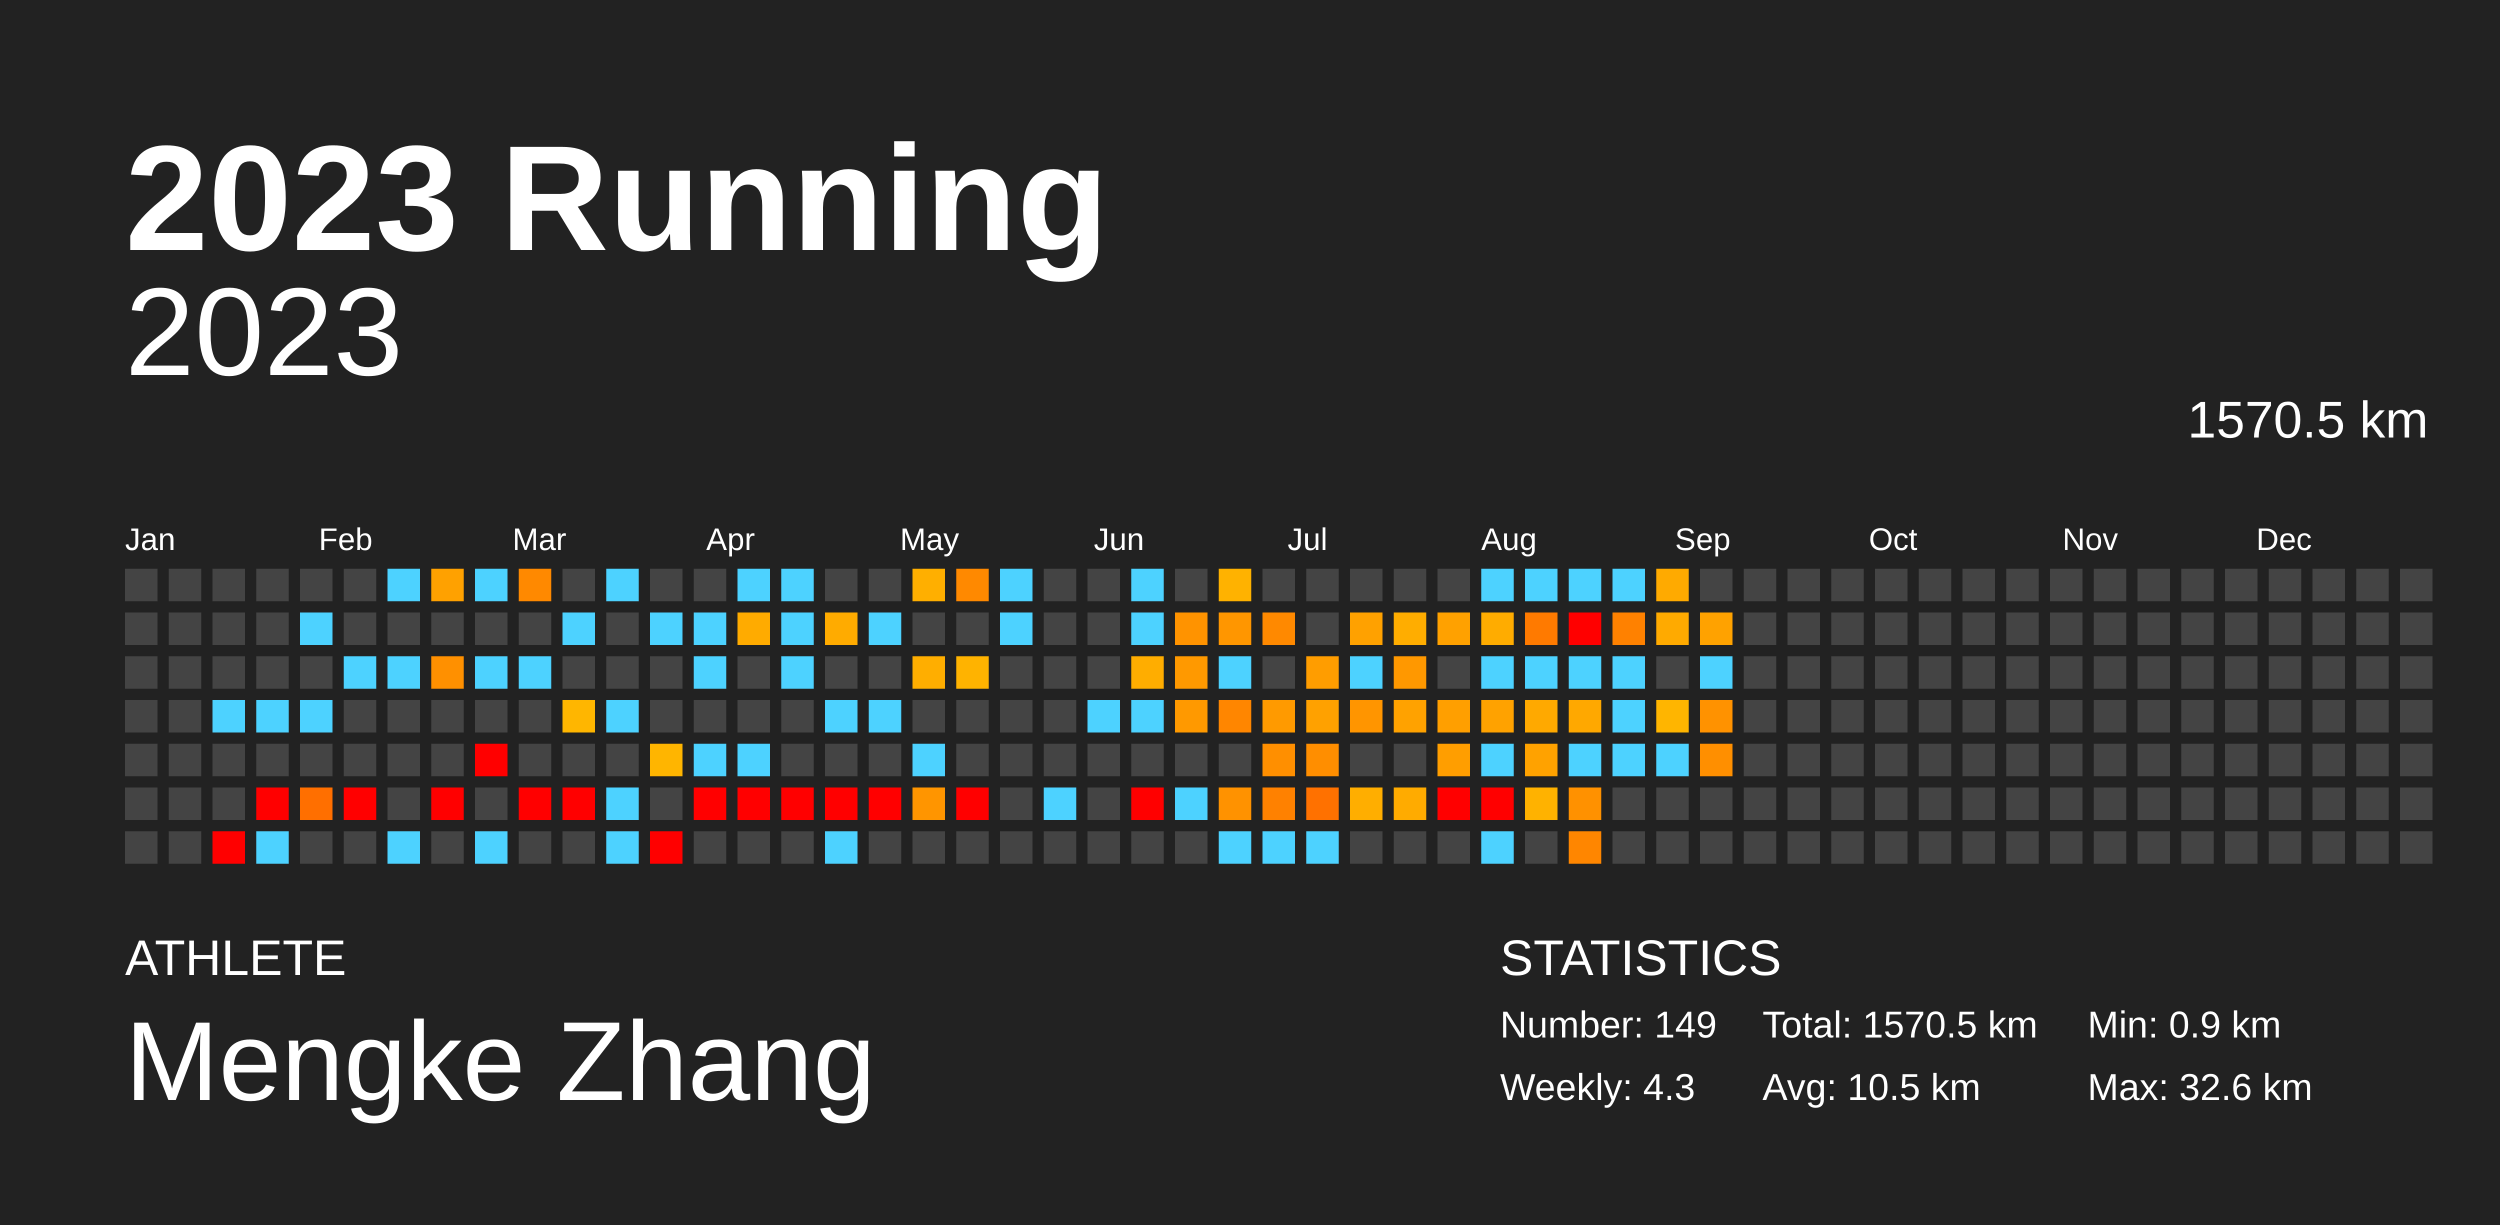
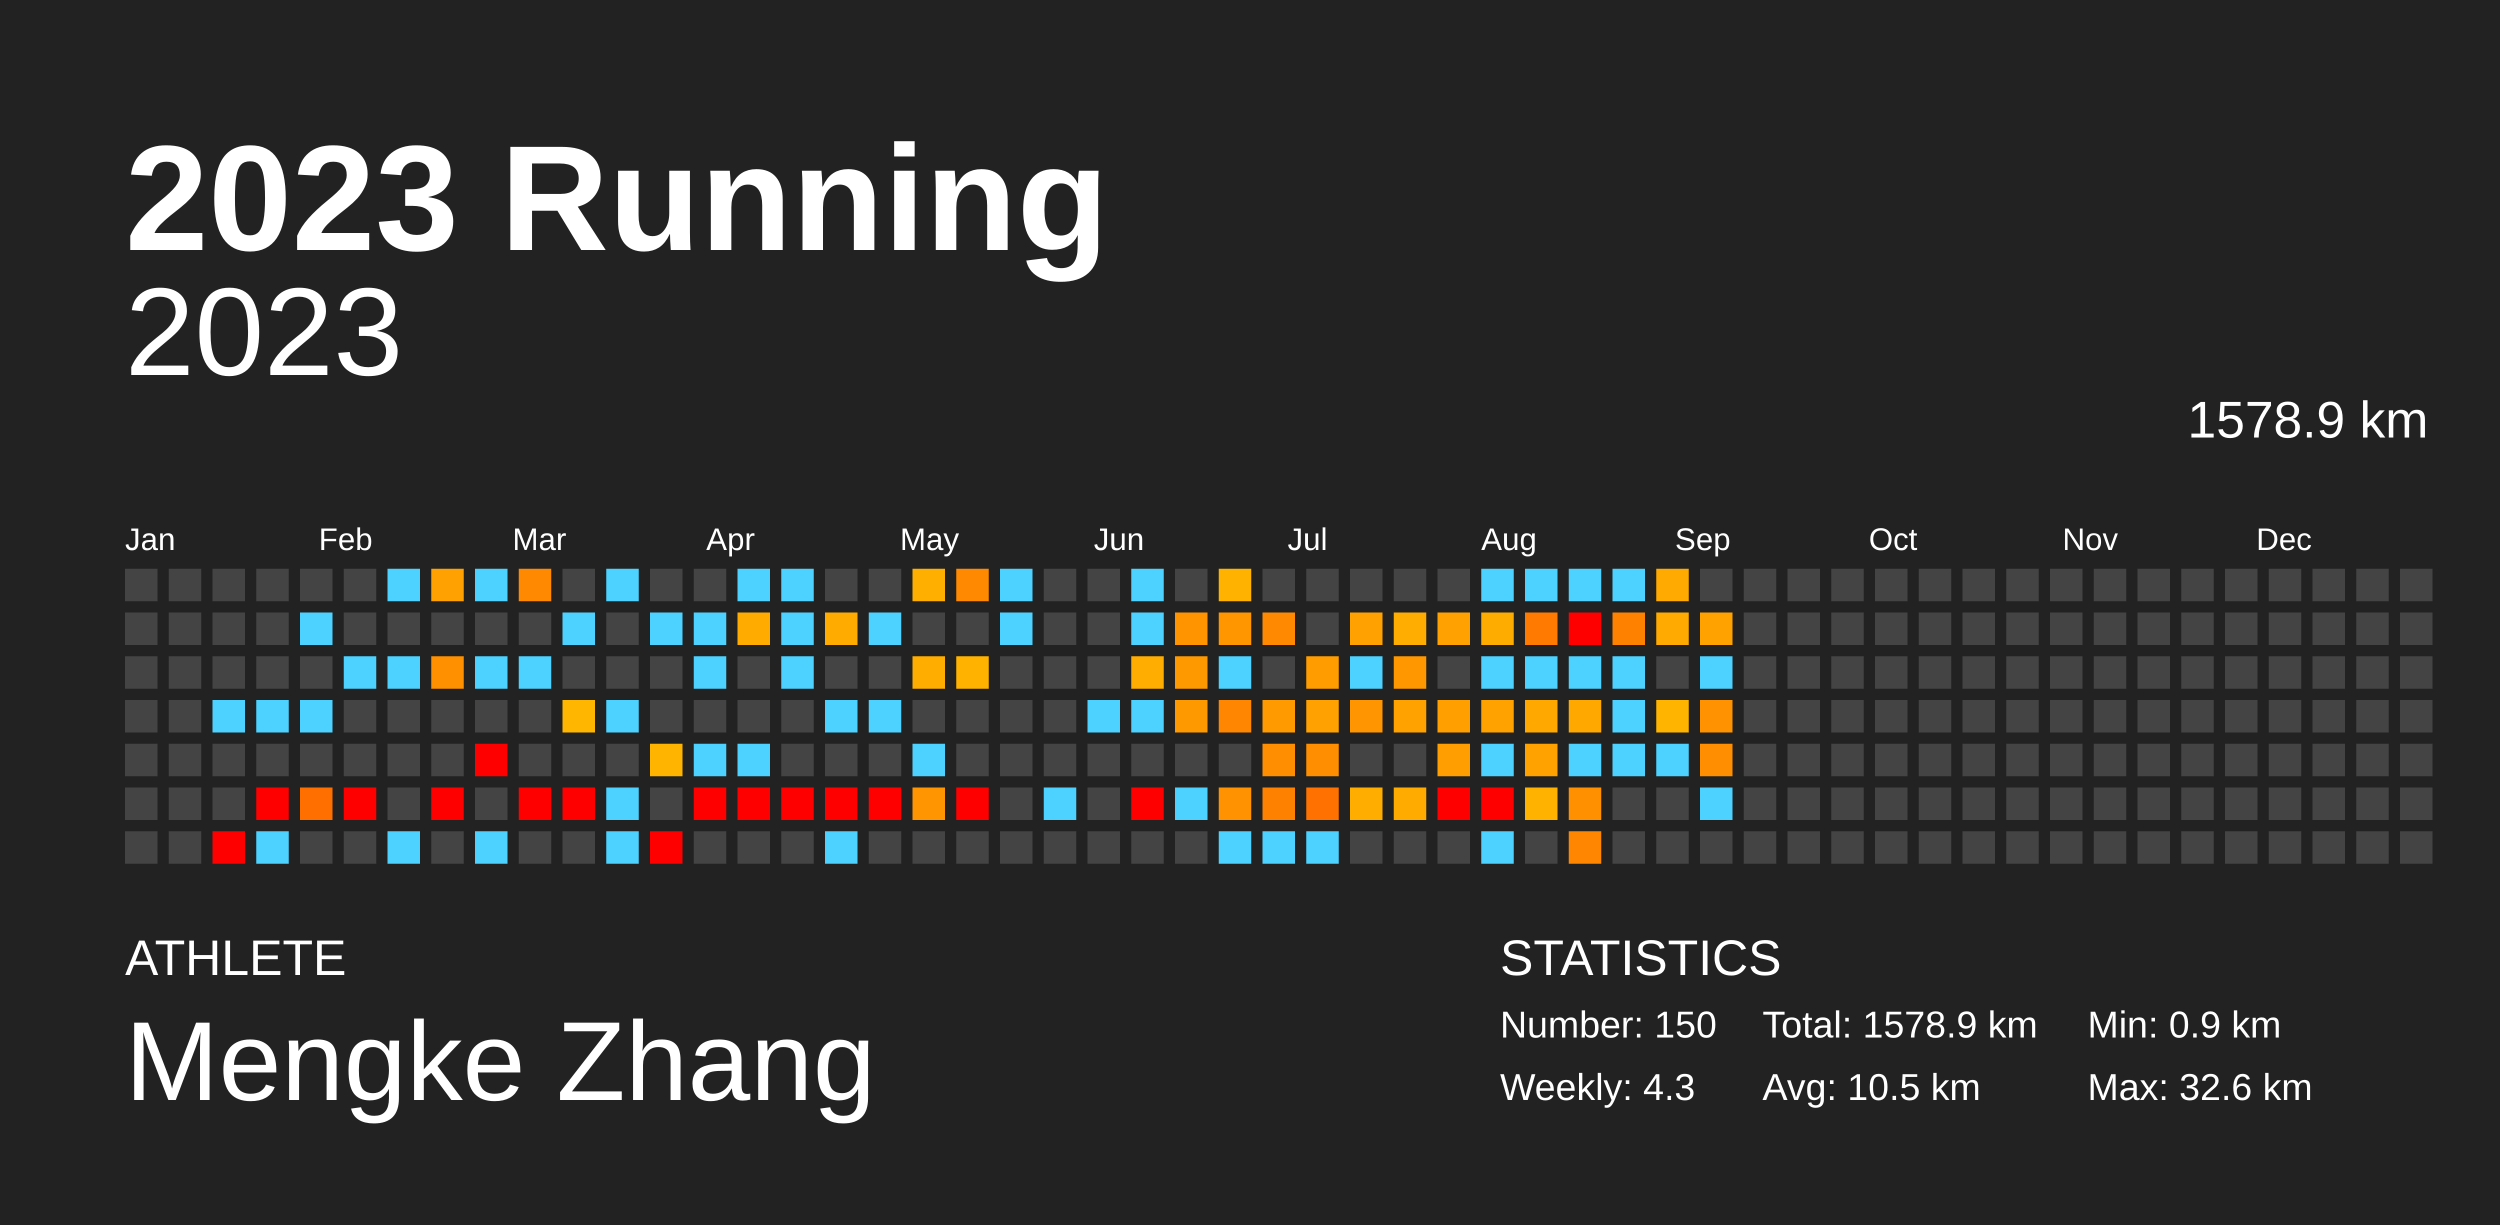
<svg xmlns="http://www.w3.org/2000/svg" baseProfile="full" height="98mm" version="1.1" viewBox="0,0,200,98" width="200mm">
  <defs />
  <rect fill="#222222" height="98" width="200" x="0" y="0" />
  <text fill="#FFFFFF" style="font-size:12px; font-family:Arial; font-weight:bold;" x="10" y="20">2023 Running</text>
  <text fill="#FFFFFF" style="font-size:4px; font-family:Arial" x="10" y="78">ATHLETE</text>
  <text fill="#FFFFFF" style="font-size:9px; font-family:Arial" x="10" y="88">Mengke Zhang</text>
  <text fill="#FFFFFF" style="font-size:4px; font-family:Arial" x="120" y="78">STATISTICS</text>
-   <text fill="#FFFFFF" style="font-size:3px; font-family:Arial" x="120" y="83">Number: 149</text>
+   <text fill="#FFFFFF" style="font-size:3px; font-family:Arial" x="120" y="83">Number: 150</text>
  <text fill="#FFFFFF" style="font-size:3px; font-family:Arial" x="120" y="88">Weekly: 4.3</text>
-   <text fill="#FFFFFF" style="font-size:3px; font-family:Arial" x="141" y="83">Total: 1570.5 km</text>
+   <text fill="#FFFFFF" style="font-size:3px; font-family:Arial" x="141" y="83">Total: 1578.9 km</text>
  <text fill="#FFFFFF" style="font-size:3px; font-family:Arial" x="141" y="88">Avg: 10.5 km</text>
  <text fill="#FFFFFF" style="font-size:3px; font-family:Arial" x="167" y="83">Min: 0.9 km</text>
  <text fill="#FFFFFF" style="font-size:3px; font-family:Arial" x="167" y="88">Max: 32.6 km</text>
  <text alignment-baseline="hanging" fill="#FFFFFF" style="font-size:10.0px; font-family:Arial;" x="10" y="30">2023</text>
-   <text alignment-baseline="hanging" fill="#FFFFFF" style="font-size:4.125px; font-family:Arial;" x="175" y="35">1570.5 km</text>
+   <text alignment-baseline="hanging" fill="#FFFFFF" style="font-size:4.125px; font-family:Arial;" x="175" y="35">1578.9 km</text>
  <text fill="#FFFFFF" style="font-size:2.5px; font-family:Arial" x="10.0" y="44">Jan</text>
  <text fill="#FFFFFF" style="font-size:2.5px; font-family:Arial" x="25.5" y="44">Feb</text>
  <text fill="#FFFFFF" style="font-size:2.5px; font-family:Arial" x="41.0" y="44">Mar</text>
  <text fill="#FFFFFF" style="font-size:2.5px; font-family:Arial" x="56.5" y="44">Apr</text>
  <text fill="#FFFFFF" style="font-size:2.5px; font-family:Arial" x="72.0" y="44">May</text>
  <text fill="#FFFFFF" style="font-size:2.5px; font-family:Arial" x="87.5" y="44">Jun</text>
  <text fill="#FFFFFF" style="font-size:2.5px; font-family:Arial" x="103.0" y="44">Jul</text>
  <text fill="#FFFFFF" style="font-size:2.5px; font-family:Arial" x="118.5" y="44">Aug</text>
  <text fill="#FFFFFF" style="font-size:2.5px; font-family:Arial" x="134.0" y="44">Sep</text>
  <text fill="#FFFFFF" style="font-size:2.5px; font-family:Arial" x="149.5" y="44">Oct</text>
  <text fill="#FFFFFF" style="font-size:2.5px; font-family:Arial" x="165.0" y="44">Nov</text>
  <text fill="#FFFFFF" style="font-size:2.5px; font-family:Arial" x="180.5" y="44">Dec</text>
  <rect fill="#444444" height="2.6" width="2.6" x="10.0" y="45.5" />
  <rect fill="#444444" height="2.6" width="2.6" x="10.0" y="49.0" />
  <rect fill="#444444" height="2.6" width="2.6" x="10.0" y="52.5" />
  <rect fill="#444444" height="2.6" width="2.6" x="10.0" y="56.0" />
  <rect fill="#444444" height="2.6" width="2.6" x="10.0" y="59.5" />
  <rect fill="#444444" height="2.6" width="2.6" x="10.0" y="63.0" />
  <rect fill="#444444" height="2.6" width="2.6" x="10.0" y="66.5" />
  <rect fill="#444444" height="2.6" width="2.6" x="13.5" y="45.5" />
  <rect fill="#444444" height="2.6" width="2.6" x="13.5" y="49.0" />
  <rect fill="#444444" height="2.6" width="2.6" x="13.5" y="52.5" />
  <rect fill="#444444" height="2.6" width="2.6" x="13.5" y="56.0" />
  <rect fill="#444444" height="2.6" width="2.6" x="13.5" y="59.5" />
  <rect fill="#444444" height="2.6" width="2.6" x="13.5" y="63.0" />
  <rect fill="#444444" height="2.6" width="2.6" x="13.5" y="66.5" />
  <rect fill="#444444" height="2.6" width="2.6" x="17.0" y="45.5" />
  <rect fill="#444444" height="2.6" width="2.6" x="17.0" y="49.0" />
  <rect fill="#444444" height="2.6" width="2.6" x="17.0" y="52.5" />
  <rect fill="#4dd2ff" height="2.6" width="2.6" x="17.0" y="56.0" />
  <rect fill="#444444" height="2.6" width="2.6" x="17.0" y="59.5" />
  <rect fill="#444444" height="2.6" width="2.6" x="17.0" y="63.0" />
  <rect fill="red" height="2.6" width="2.6" x="17.0" y="66.5" />
  <rect fill="#444444" height="2.6" width="2.6" x="20.5" y="45.5" />
  <rect fill="#444444" height="2.6" width="2.6" x="20.5" y="49.0" />
  <rect fill="#444444" height="2.6" width="2.6" x="20.5" y="52.5" />
  <rect fill="#4dd2ff" height="2.6" width="2.6" x="20.5" y="56.0" />
  <rect fill="#444444" height="2.6" width="2.6" x="20.5" y="59.5" />
  <rect fill="red" height="2.6" width="2.6" x="20.5" y="63.0" />
  <rect fill="#4dd2ff" height="2.6" width="2.6" x="20.5" y="66.5" />
  <rect fill="#444444" height="2.6" width="2.6" x="24.0" y="45.5" />
  <rect fill="#4dd2ff" height="2.6" width="2.6" x="24.0" y="49.0" />
  <rect fill="#444444" height="2.6" width="2.6" x="24.0" y="52.5" />
  <rect fill="#4dd2ff" height="2.6" width="2.6" x="24.0" y="56.0" />
  <rect fill="#444444" height="2.6" width="2.6" x="24.0" y="59.5" />
  <rect fill="#ff6f00" height="2.6" width="2.6" x="24.0" y="63.0" />
  <rect fill="#444444" height="2.6" width="2.6" x="24.0" y="66.5" />
  <rect fill="#444444" height="2.6" width="2.6" x="27.5" y="45.5" />
  <rect fill="#444444" height="2.6" width="2.6" x="27.5" y="49.0" />
  <rect fill="#4dd2ff" height="2.6" width="2.6" x="27.5" y="52.5" />
  <rect fill="#444444" height="2.6" width="2.6" x="27.5" y="56.0" />
  <rect fill="#444444" height="2.6" width="2.6" x="27.5" y="59.5" />
  <rect fill="red" height="2.6" width="2.6" x="27.5" y="63.0" />
  <rect fill="#444444" height="2.6" width="2.6" x="27.5" y="66.5" />
  <rect fill="#4dd2ff" height="2.6" width="2.6" x="31.0" y="45.5" />
  <rect fill="#444444" height="2.6" width="2.6" x="31.0" y="49.0" />
  <rect fill="#4dd2ff" height="2.6" width="2.6" x="31.0" y="52.5" />
  <rect fill="#444444" height="2.6" width="2.6" x="31.0" y="56.0" />
  <rect fill="#444444" height="2.6" width="2.6" x="31.0" y="59.5" />
  <rect fill="#444444" height="2.6" width="2.6" x="31.0" y="63.0" />
  <rect fill="#4dd2ff" height="2.6" width="2.6" x="31.0" y="66.5" />
  <rect fill="#ffa100" height="2.6" width="2.6" x="34.5" y="45.5" />
  <rect fill="#444444" height="2.6" width="2.6" x="34.5" y="49.0" />
  <rect fill="#ff9000" height="2.6" width="2.6" x="34.5" y="52.5" />
  <rect fill="#444444" height="2.6" width="2.6" x="34.5" y="56.0" />
  <rect fill="#444444" height="2.6" width="2.6" x="34.5" y="59.5" />
  <rect fill="red" height="2.6" width="2.6" x="34.5" y="63.0" />
  <rect fill="#444444" height="2.6" width="2.6" x="34.5" y="66.5" />
  <rect fill="#4dd2ff" height="2.6" width="2.6" x="38.0" y="45.5" />
  <rect fill="#444444" height="2.6" width="2.6" x="38.0" y="49.0" />
  <rect fill="#4dd2ff" height="2.6" width="2.6" x="38.0" y="52.5" />
  <rect fill="#444444" height="2.6" width="2.6" x="38.0" y="56.0" />
  <rect fill="red" height="2.6" width="2.6" x="38.0" y="59.5" />
  <rect fill="#444444" height="2.6" width="2.6" x="38.0" y="63.0" />
  <rect fill="#4dd2ff" height="2.6" width="2.6" x="38.0" y="66.5" />
  <rect fill="#ff8900" height="2.6" width="2.6" x="41.5" y="45.5" />
  <rect fill="#444444" height="2.6" width="2.6" x="41.5" y="49.0" />
  <rect fill="#4dd2ff" height="2.6" width="2.6" x="41.5" y="52.5" />
  <rect fill="#444444" height="2.6" width="2.6" x="41.5" y="56.0" />
  <rect fill="#444444" height="2.6" width="2.6" x="41.5" y="59.5" />
  <rect fill="red" height="2.6" width="2.6" x="41.5" y="63.0" />
  <rect fill="#444444" height="2.6" width="2.6" x="41.5" y="66.5" />
  <rect fill="#444444" height="2.6" width="2.6" x="45.0" y="45.5" />
  <rect fill="#4dd2ff" height="2.6" width="2.6" x="45.0" y="49.0" />
  <rect fill="#444444" height="2.6" width="2.6" x="45.0" y="52.5" />
  <rect fill="#ffb600" height="2.6" width="2.6" x="45.0" y="56.0" />
  <rect fill="#444444" height="2.6" width="2.6" x="45.0" y="59.5" />
  <rect fill="red" height="2.6" width="2.6" x="45.0" y="63.0" />
  <rect fill="#444444" height="2.6" width="2.6" x="45.0" y="66.5" />
  <rect fill="#4dd2ff" height="2.6" width="2.6" x="48.5" y="45.5" />
  <rect fill="#444444" height="2.6" width="2.6" x="48.5" y="49.0" />
  <rect fill="#444444" height="2.6" width="2.6" x="48.5" y="52.5" />
  <rect fill="#4dd2ff" height="2.6" width="2.6" x="48.5" y="56.0" />
  <rect fill="#444444" height="2.6" width="2.6" x="48.5" y="59.5" />
  <rect fill="#4dd2ff" height="2.6" width="2.6" x="48.5" y="63.0" />
  <rect fill="#4dd2ff" height="2.6" width="2.6" x="48.5" y="66.5" />
  <rect fill="#444444" height="2.6" width="2.6" x="52.0" y="45.5" />
  <rect fill="#4dd2ff" height="2.6" width="2.6" x="52.0" y="49.0" />
  <rect fill="#444444" height="2.6" width="2.6" x="52.0" y="52.5" />
  <rect fill="#444444" height="2.6" width="2.6" x="52.0" y="56.0" />
  <rect fill="#ffb500" height="2.6" width="2.6" x="52.0" y="59.5" />
  <rect fill="#444444" height="2.6" width="2.6" x="52.0" y="63.0" />
  <rect fill="red" height="2.6" width="2.6" x="52.0" y="66.5" />
  <rect fill="#444444" height="2.6" width="2.6" x="55.5" y="45.5" />
  <rect fill="#4dd2ff" height="2.6" width="2.6" x="55.5" y="49.0" />
  <rect fill="#4dd2ff" height="2.6" width="2.6" x="55.5" y="52.5" />
  <rect fill="#444444" height="2.6" width="2.6" x="55.5" y="56.0" />
  <rect fill="#4dd2ff" height="2.6" width="2.6" x="55.5" y="59.5" />
  <rect fill="red" height="2.6" width="2.6" x="55.5" y="63.0" />
  <rect fill="#444444" height="2.6" width="2.6" x="55.5" y="66.5" />
  <rect fill="#4dd2ff" height="2.6" width="2.6" x="59.0" y="45.5" />
  <rect fill="#ffab00" height="2.6" width="2.6" x="59.0" y="49.0" />
  <rect fill="#444444" height="2.6" width="2.6" x="59.0" y="52.5" />
  <rect fill="#444444" height="2.6" width="2.6" x="59.0" y="56.0" />
  <rect fill="#4dd2ff" height="2.6" width="2.6" x="59.0" y="59.5" />
  <rect fill="red" height="2.6" width="2.6" x="59.0" y="63.0" />
  <rect fill="#444444" height="2.6" width="2.6" x="59.0" y="66.5" />
  <rect fill="#4dd2ff" height="2.6" width="2.6" x="62.5" y="45.5" />
  <rect fill="#4dd2ff" height="2.6" width="2.6" x="62.5" y="49.0" />
  <rect fill="#4dd2ff" height="2.6" width="2.6" x="62.5" y="52.5" />
  <rect fill="#444444" height="2.6" width="2.6" x="62.5" y="56.0" />
  <rect fill="#444444" height="2.6" width="2.6" x="62.5" y="59.5" />
  <rect fill="red" height="2.6" width="2.6" x="62.5" y="63.0" />
  <rect fill="#444444" height="2.6" width="2.6" x="62.5" y="66.5" />
  <rect fill="#444444" height="2.6" width="2.6" x="66.0" y="45.5" />
  <rect fill="#ffab00" height="2.6" width="2.6" x="66.0" y="49.0" />
  <rect fill="#444444" height="2.6" width="2.6" x="66.0" y="52.5" />
  <rect fill="#4dd2ff" height="2.6" width="2.6" x="66.0" y="56.0" />
  <rect fill="#444444" height="2.6" width="2.6" x="66.0" y="59.5" />
  <rect fill="red" height="2.6" width="2.6" x="66.0" y="63.0" />
  <rect fill="#4dd2ff" height="2.6" width="2.6" x="66.0" y="66.5" />
  <rect fill="#444444" height="2.6" width="2.6" x="69.5" y="45.5" />
  <rect fill="#4dd2ff" height="2.6" width="2.6" x="69.5" y="49.0" />
  <rect fill="#444444" height="2.6" width="2.6" x="69.5" y="52.5" />
  <rect fill="#4dd2ff" height="2.6" width="2.6" x="69.5" y="56.0" />
  <rect fill="#444444" height="2.6" width="2.6" x="69.5" y="59.5" />
  <rect fill="red" height="2.6" width="2.6" x="69.5" y="63.0" />
  <rect fill="#444444" height="2.6" width="2.6" x="69.5" y="66.5" />
  <rect fill="#ffaf00" height="2.6" width="2.6" x="73.0" y="45.5" />
  <rect fill="#444444" height="2.6" width="2.6" x="73.0" y="49.0" />
  <rect fill="#ffae00" height="2.6" width="2.6" x="73.0" y="52.5" />
  <rect fill="#444444" height="2.6" width="2.6" x="73.0" y="56.0" />
  <rect fill="#4dd2ff" height="2.6" width="2.6" x="73.0" y="59.5" />
  <rect fill="#ff9500" height="2.6" width="2.6" x="73.0" y="63.0" />
  <rect fill="#444444" height="2.6" width="2.6" x="73.0" y="66.5" />
  <rect fill="#ff8900" height="2.6" width="2.6" x="76.5" y="45.5" />
  <rect fill="#444444" height="2.6" width="2.6" x="76.5" y="49.0" />
  <rect fill="#ffb300" height="2.6" width="2.6" x="76.5" y="52.5" />
  <rect fill="#444444" height="2.6" width="2.6" x="76.5" y="56.0" />
  <rect fill="#444444" height="2.6" width="2.6" x="76.5" y="59.5" />
  <rect fill="red" height="2.6" width="2.6" x="76.5" y="63.0" />
  <rect fill="#444444" height="2.6" width="2.6" x="76.5" y="66.5" />
  <rect fill="#4dd2ff" height="2.6" width="2.6" x="80.0" y="45.5" />
  <rect fill="#4dd2ff" height="2.6" width="2.6" x="80.0" y="49.0" />
  <rect fill="#444444" height="2.6" width="2.6" x="80.0" y="52.5" />
  <rect fill="#444444" height="2.6" width="2.6" x="80.0" y="56.0" />
  <rect fill="#444444" height="2.6" width="2.6" x="80.0" y="59.5" />
  <rect fill="#444444" height="2.6" width="2.6" x="80.0" y="63.0" />
  <rect fill="#444444" height="2.6" width="2.6" x="80.0" y="66.5" />
  <rect fill="#444444" height="2.6" width="2.6" x="83.5" y="45.5" />
  <rect fill="#444444" height="2.6" width="2.6" x="83.5" y="49.0" />
  <rect fill="#444444" height="2.6" width="2.6" x="83.5" y="52.5" />
  <rect fill="#444444" height="2.6" width="2.6" x="83.5" y="56.0" />
  <rect fill="#444444" height="2.6" width="2.6" x="83.5" y="59.5" />
  <rect fill="#4dd2ff" height="2.6" width="2.6" x="83.5" y="63.0" />
  <rect fill="#444444" height="2.6" width="2.6" x="83.5" y="66.5" />
  <rect fill="#444444" height="2.6" width="2.6" x="87.0" y="45.5" />
  <rect fill="#444444" height="2.6" width="2.6" x="87.0" y="49.0" />
  <rect fill="#444444" height="2.6" width="2.6" x="87.0" y="52.5" />
  <rect fill="#4dd2ff" height="2.6" width="2.6" x="87.0" y="56.0" />
  <rect fill="#444444" height="2.6" width="2.6" x="87.0" y="59.5" />
  <rect fill="#444444" height="2.6" width="2.6" x="87.0" y="63.0" />
  <rect fill="#444444" height="2.6" width="2.6" x="87.0" y="66.5" />
  <rect fill="#4dd2ff" height="2.6" width="2.6" x="90.5" y="45.5" />
  <rect fill="#4dd2ff" height="2.6" width="2.6" x="90.5" y="49.0" />
  <rect fill="#ffad00" height="2.6" width="2.6" x="90.5" y="52.5" />
  <rect fill="#4dd2ff" height="2.6" width="2.6" x="90.5" y="56.0" />
  <rect fill="#444444" height="2.6" width="2.6" x="90.5" y="59.5" />
  <rect fill="red" height="2.6" width="2.6" x="90.5" y="63.0" />
  <rect fill="#444444" height="2.6" width="2.6" x="90.5" y="66.5" />
  <rect fill="#444444" height="2.6" width="2.6" x="94.0" y="45.5" />
  <rect fill="#ff9300" height="2.6" width="2.6" x="94.0" y="49.0" />
  <rect fill="#ff9900" height="2.6" width="2.6" x="94.0" y="52.5" />
  <rect fill="#ff9900" height="2.6" width="2.6" x="94.0" y="56.0" />
  <rect fill="#444444" height="2.6" width="2.6" x="94.0" y="59.5" />
  <rect fill="#4dd2ff" height="2.6" width="2.6" x="94.0" y="63.0" />
  <rect fill="#444444" height="2.6" width="2.6" x="94.0" y="66.5" />
  <rect fill="#ffb200" height="2.6" width="2.6" x="97.5" y="45.5" />
  <rect fill="#ff9600" height="2.6" width="2.6" x="97.5" y="49.0" />
  <rect fill="#4dd2ff" height="2.6" width="2.6" x="97.5" y="52.5" />
  <rect fill="#ff8600" height="2.6" width="2.6" x="97.5" y="56.0" />
  <rect fill="#444444" height="2.6" width="2.6" x="97.5" y="59.5" />
  <rect fill="#ff9200" height="2.6" width="2.6" x="97.5" y="63.0" />
  <rect fill="#4dd2ff" height="2.6" width="2.6" x="97.5" y="66.5" />
  <rect fill="#444444" height="2.6" width="2.6" x="101.0" y="45.5" />
  <rect fill="#ff8900" height="2.6" width="2.6" x="101.0" y="49.0" />
  <rect fill="#444444" height="2.6" width="2.6" x="101.0" y="52.5" />
  <rect fill="#ff9a00" height="2.6" width="2.6" x="101.0" y="56.0" />
  <rect fill="#ff8f00" height="2.6" width="2.6" x="101.0" y="59.5" />
  <rect fill="#ff8100" height="2.6" width="2.6" x="101.0" y="63.0" />
  <rect fill="#4dd2ff" height="2.6" width="2.6" x="101.0" y="66.5" />
  <rect fill="#444444" height="2.6" width="2.6" x="104.5" y="45.5" />
  <rect fill="#444444" height="2.6" width="2.6" x="104.5" y="49.0" />
  <rect fill="#ff9d00" height="2.6" width="2.6" x="104.5" y="52.5" />
  <rect fill="#ffa100" height="2.6" width="2.6" x="104.5" y="56.0" />
  <rect fill="#ff8e00" height="2.6" width="2.6" x="104.5" y="59.5" />
  <rect fill="#ff7100" height="2.6" width="2.6" x="104.5" y="63.0" />
  <rect fill="#4dd2ff" height="2.6" width="2.6" x="104.5" y="66.5" />
  <rect fill="#444444" height="2.6" width="2.6" x="108.0" y="45.5" />
  <rect fill="#ffa100" height="2.6" width="2.6" x="108.0" y="49.0" />
  <rect fill="#4dd2ff" height="2.6" width="2.6" x="108.0" y="52.5" />
  <rect fill="#ff9500" height="2.6" width="2.6" x="108.0" y="56.0" />
  <rect fill="#444444" height="2.6" width="2.6" x="108.0" y="59.5" />
  <rect fill="#ffae00" height="2.6" width="2.6" x="108.0" y="63.0" />
  <rect fill="#444444" height="2.6" width="2.6" x="108.0" y="66.5" />
  <rect fill="#444444" height="2.6" width="2.6" x="111.5" y="45.5" />
  <rect fill="#ffad00" height="2.6" width="2.6" x="111.5" y="49.0" />
  <rect fill="#ff9800" height="2.6" width="2.6" x="111.5" y="52.5" />
  <rect fill="#ffa200" height="2.6" width="2.6" x="111.5" y="56.0" />
  <rect fill="#444444" height="2.6" width="2.6" x="111.5" y="59.5" />
  <rect fill="#ffab00" height="2.6" width="2.6" x="111.5" y="63.0" />
  <rect fill="#444444" height="2.6" width="2.6" x="111.5" y="66.5" />
  <rect fill="#444444" height="2.6" width="2.6" x="115.0" y="45.5" />
  <rect fill="#ffa100" height="2.6" width="2.6" x="115.0" y="49.0" />
  <rect fill="#444444" height="2.6" width="2.6" x="115.0" y="52.5" />
  <rect fill="#ff9f00" height="2.6" width="2.6" x="115.0" y="56.0" />
  <rect fill="#ff9e00" height="2.6" width="2.6" x="115.0" y="59.5" />
  <rect fill="red" height="2.6" width="2.6" x="115.0" y="63.0" />
  <rect fill="#444444" height="2.6" width="2.6" x="115.0" y="66.5" />
  <rect fill="#4dd2ff" height="2.6" width="2.6" x="118.5" y="45.5" />
  <rect fill="#ffac00" height="2.6" width="2.6" x="118.5" y="49.0" />
  <rect fill="#4dd2ff" height="2.6" width="2.6" x="118.5" y="52.5" />
  <rect fill="#ffa200" height="2.6" width="2.6" x="118.5" y="56.0" />
  <rect fill="#4dd2ff" height="2.6" width="2.6" x="118.5" y="59.5" />
  <rect fill="red" height="2.6" width="2.6" x="118.5" y="63.0" />
  <rect fill="#4dd2ff" height="2.6" width="2.6" x="118.5" y="66.5" />
  <rect fill="#4dd2ff" height="2.6" width="2.6" x="122.0" y="45.5" />
  <rect fill="#ff7a00" height="2.6" width="2.6" x="122.0" y="49.0" />
  <rect fill="#4dd2ff" height="2.6" width="2.6" x="122.0" y="52.5" />
  <rect fill="#ffa900" height="2.6" width="2.6" x="122.0" y="56.0" />
  <rect fill="#ffa200" height="2.6" width="2.6" x="122.0" y="59.5" />
  <rect fill="#ffb200" height="2.6" width="2.6" x="122.0" y="63.0" />
  <rect fill="#444444" height="2.6" width="2.6" x="122.0" y="66.5" />
  <rect fill="#4dd2ff" height="2.6" width="2.6" x="125.5" y="45.5" />
  <rect fill="red" height="2.6" width="2.6" x="125.5" y="49.0" />
  <rect fill="#4dd2ff" height="2.6" width="2.6" x="125.5" y="52.5" />
  <rect fill="#ffa800" height="2.6" width="2.6" x="125.5" y="56.0" />
  <rect fill="#4dd2ff" height="2.6" width="2.6" x="125.5" y="59.5" />
  <rect fill="#ff9100" height="2.6" width="2.6" x="125.5" y="63.0" />
  <rect fill="#ff8600" height="2.6" width="2.6" x="125.5" y="66.5" />
  <rect fill="#4dd2ff" height="2.6" width="2.6" x="129.0" y="45.5" />
  <rect fill="#ff8100" height="2.6" width="2.6" x="129.0" y="49.0" />
  <rect fill="#4dd2ff" height="2.6" width="2.6" x="129.0" y="52.5" />
  <rect fill="#4dd2ff" height="2.6" width="2.6" x="129.0" y="56.0" />
  <rect fill="#4dd2ff" height="2.6" width="2.6" x="129.0" y="59.5" />
  <rect fill="#444444" height="2.6" width="2.6" x="129.0" y="63.0" />
  <rect fill="#444444" height="2.6" width="2.6" x="129.0" y="66.5" />
  <rect fill="#ffaa00" height="2.6" width="2.6" x="132.5" y="45.5" />
  <rect fill="#ffaa00" height="2.6" width="2.6" x="132.5" y="49.0" />
  <rect fill="#444444" height="2.6" width="2.6" x="132.5" y="52.5" />
  <rect fill="#ffb500" height="2.6" width="2.6" x="132.5" y="56.0" />
  <rect fill="#4dd2ff" height="2.6" width="2.6" x="132.5" y="59.5" />
  <rect fill="#444444" height="2.6" width="2.6" x="132.5" y="63.0" />
  <rect fill="#444444" height="2.6" width="2.6" x="132.5" y="66.5" />
  <rect fill="#444444" height="2.6" width="2.6" x="136.0" y="45.5" />
  <rect fill="#ffa200" height="2.6" width="2.6" x="136.0" y="49.0" />
  <rect fill="#4dd2ff" height="2.6" width="2.6" x="136.0" y="52.5" />
  <rect fill="#ff9200" height="2.6" width="2.6" x="136.0" y="56.0" />
  <rect fill="#ff8f00" height="2.6" width="2.6" x="136.0" y="59.5" />
-   <rect fill="#444444" height="2.6" width="2.6" x="136.0" y="63.0" />
+   <rect fill="#4dd2ff" height="2.6" width="2.6" x="136.0" y="63.0" />
  <rect fill="#444444" height="2.6" width="2.6" x="136.0" y="66.5" />
  <rect fill="#444444" height="2.6" width="2.6" x="139.5" y="45.5" />
  <rect fill="#444444" height="2.6" width="2.6" x="139.5" y="49.0" />
  <rect fill="#444444" height="2.6" width="2.6" x="139.5" y="52.5" />
  <rect fill="#444444" height="2.6" width="2.6" x="139.5" y="56.0" />
  <rect fill="#444444" height="2.6" width="2.6" x="139.5" y="59.5" />
  <rect fill="#444444" height="2.6" width="2.6" x="139.5" y="63.0" />
  <rect fill="#444444" height="2.6" width="2.6" x="139.5" y="66.5" />
  <rect fill="#444444" height="2.6" width="2.6" x="143.0" y="45.5" />
  <rect fill="#444444" height="2.6" width="2.6" x="143.0" y="49.0" />
  <rect fill="#444444" height="2.6" width="2.6" x="143.0" y="52.5" />
  <rect fill="#444444" height="2.6" width="2.6" x="143.0" y="56.0" />
  <rect fill="#444444" height="2.6" width="2.6" x="143.0" y="59.5" />
  <rect fill="#444444" height="2.6" width="2.6" x="143.0" y="63.0" />
  <rect fill="#444444" height="2.6" width="2.6" x="143.0" y="66.5" />
  <rect fill="#444444" height="2.6" width="2.6" x="146.5" y="45.5" />
  <rect fill="#444444" height="2.6" width="2.6" x="146.5" y="49.0" />
  <rect fill="#444444" height="2.6" width="2.6" x="146.5" y="52.5" />
  <rect fill="#444444" height="2.6" width="2.6" x="146.5" y="56.0" />
  <rect fill="#444444" height="2.6" width="2.6" x="146.5" y="59.5" />
  <rect fill="#444444" height="2.6" width="2.6" x="146.5" y="63.0" />
  <rect fill="#444444" height="2.6" width="2.6" x="146.5" y="66.5" />
  <rect fill="#444444" height="2.6" width="2.6" x="150.0" y="45.5" />
  <rect fill="#444444" height="2.6" width="2.6" x="150.0" y="49.0" />
  <rect fill="#444444" height="2.6" width="2.6" x="150.0" y="52.5" />
  <rect fill="#444444" height="2.6" width="2.6" x="150.0" y="56.0" />
  <rect fill="#444444" height="2.6" width="2.6" x="150.0" y="59.5" />
  <rect fill="#444444" height="2.6" width="2.6" x="150.0" y="63.0" />
  <rect fill="#444444" height="2.6" width="2.6" x="150.0" y="66.5" />
  <rect fill="#444444" height="2.6" width="2.6" x="153.5" y="45.5" />
  <rect fill="#444444" height="2.6" width="2.6" x="153.5" y="49.0" />
  <rect fill="#444444" height="2.6" width="2.6" x="153.5" y="52.5" />
  <rect fill="#444444" height="2.6" width="2.6" x="153.5" y="56.0" />
  <rect fill="#444444" height="2.6" width="2.6" x="153.5" y="59.5" />
  <rect fill="#444444" height="2.6" width="2.6" x="153.5" y="63.0" />
  <rect fill="#444444" height="2.6" width="2.6" x="153.5" y="66.5" />
  <rect fill="#444444" height="2.6" width="2.6" x="157.0" y="45.5" />
  <rect fill="#444444" height="2.6" width="2.6" x="157.0" y="49.0" />
  <rect fill="#444444" height="2.6" width="2.6" x="157.0" y="52.5" />
  <rect fill="#444444" height="2.6" width="2.6" x="157.0" y="56.0" />
  <rect fill="#444444" height="2.6" width="2.6" x="157.0" y="59.5" />
  <rect fill="#444444" height="2.6" width="2.6" x="157.0" y="63.0" />
  <rect fill="#444444" height="2.6" width="2.6" x="157.0" y="66.5" />
  <rect fill="#444444" height="2.6" width="2.6" x="160.5" y="45.5" />
  <rect fill="#444444" height="2.6" width="2.6" x="160.5" y="49.0" />
  <rect fill="#444444" height="2.6" width="2.6" x="160.5" y="52.5" />
  <rect fill="#444444" height="2.6" width="2.6" x="160.5" y="56.0" />
  <rect fill="#444444" height="2.6" width="2.6" x="160.5" y="59.5" />
  <rect fill="#444444" height="2.6" width="2.6" x="160.5" y="63.0" />
  <rect fill="#444444" height="2.6" width="2.6" x="160.5" y="66.5" />
  <rect fill="#444444" height="2.6" width="2.6" x="164.0" y="45.5" />
  <rect fill="#444444" height="2.6" width="2.6" x="164.0" y="49.0" />
  <rect fill="#444444" height="2.6" width="2.6" x="164.0" y="52.5" />
  <rect fill="#444444" height="2.6" width="2.6" x="164.0" y="56.0" />
  <rect fill="#444444" height="2.6" width="2.6" x="164.0" y="59.5" />
  <rect fill="#444444" height="2.6" width="2.6" x="164.0" y="63.0" />
  <rect fill="#444444" height="2.6" width="2.6" x="164.0" y="66.5" />
  <rect fill="#444444" height="2.6" width="2.6" x="167.5" y="45.5" />
  <rect fill="#444444" height="2.6" width="2.6" x="167.5" y="49.0" />
  <rect fill="#444444" height="2.6" width="2.6" x="167.5" y="52.5" />
  <rect fill="#444444" height="2.6" width="2.6" x="167.5" y="56.0" />
  <rect fill="#444444" height="2.6" width="2.6" x="167.5" y="59.5" />
  <rect fill="#444444" height="2.6" width="2.6" x="167.5" y="63.0" />
  <rect fill="#444444" height="2.6" width="2.6" x="167.5" y="66.5" />
  <rect fill="#444444" height="2.6" width="2.6" x="171.0" y="45.5" />
  <rect fill="#444444" height="2.6" width="2.6" x="171.0" y="49.0" />
  <rect fill="#444444" height="2.6" width="2.6" x="171.0" y="52.5" />
  <rect fill="#444444" height="2.6" width="2.6" x="171.0" y="56.0" />
  <rect fill="#444444" height="2.6" width="2.6" x="171.0" y="59.5" />
  <rect fill="#444444" height="2.6" width="2.6" x="171.0" y="63.0" />
  <rect fill="#444444" height="2.6" width="2.6" x="171.0" y="66.5" />
  <rect fill="#444444" height="2.6" width="2.6" x="174.5" y="45.5" />
  <rect fill="#444444" height="2.6" width="2.6" x="174.5" y="49.0" />
  <rect fill="#444444" height="2.6" width="2.6" x="174.5" y="52.5" />
  <rect fill="#444444" height="2.6" width="2.6" x="174.5" y="56.0" />
  <rect fill="#444444" height="2.6" width="2.6" x="174.5" y="59.5" />
  <rect fill="#444444" height="2.6" width="2.6" x="174.5" y="63.0" />
  <rect fill="#444444" height="2.6" width="2.6" x="174.5" y="66.5" />
  <rect fill="#444444" height="2.6" width="2.6" x="178.0" y="45.5" />
  <rect fill="#444444" height="2.6" width="2.6" x="178.0" y="49.0" />
  <rect fill="#444444" height="2.6" width="2.6" x="178.0" y="52.5" />
  <rect fill="#444444" height="2.6" width="2.6" x="178.0" y="56.0" />
  <rect fill="#444444" height="2.6" width="2.6" x="178.0" y="59.5" />
  <rect fill="#444444" height="2.6" width="2.6" x="178.0" y="63.0" />
  <rect fill="#444444" height="2.6" width="2.6" x="178.0" y="66.5" />
  <rect fill="#444444" height="2.6" width="2.6" x="181.5" y="45.5" />
  <rect fill="#444444" height="2.6" width="2.6" x="181.5" y="49.0" />
  <rect fill="#444444" height="2.6" width="2.6" x="181.5" y="52.5" />
  <rect fill="#444444" height="2.6" width="2.6" x="181.5" y="56.0" />
  <rect fill="#444444" height="2.6" width="2.6" x="181.5" y="59.5" />
  <rect fill="#444444" height="2.6" width="2.6" x="181.5" y="63.0" />
  <rect fill="#444444" height="2.6" width="2.6" x="181.5" y="66.5" />
  <rect fill="#444444" height="2.6" width="2.6" x="185.0" y="45.5" />
  <rect fill="#444444" height="2.6" width="2.6" x="185.0" y="49.0" />
  <rect fill="#444444" height="2.6" width="2.6" x="185.0" y="52.5" />
  <rect fill="#444444" height="2.6" width="2.6" x="185.0" y="56.0" />
  <rect fill="#444444" height="2.6" width="2.6" x="185.0" y="59.5" />
  <rect fill="#444444" height="2.6" width="2.6" x="185.0" y="63.0" />
  <rect fill="#444444" height="2.6" width="2.6" x="185.0" y="66.5" />
  <rect fill="#444444" height="2.6" width="2.6" x="188.5" y="45.5" />
  <rect fill="#444444" height="2.6" width="2.6" x="188.5" y="49.0" />
  <rect fill="#444444" height="2.6" width="2.6" x="188.5" y="52.5" />
  <rect fill="#444444" height="2.6" width="2.6" x="188.5" y="56.0" />
  <rect fill="#444444" height="2.6" width="2.6" x="188.5" y="59.5" />
  <rect fill="#444444" height="2.6" width="2.6" x="188.5" y="63.0" />
  <rect fill="#444444" height="2.6" width="2.6" x="188.5" y="66.5" />
  <rect fill="#444444" height="2.6" width="2.6" x="192.0" y="45.5" />
  <rect fill="#444444" height="2.6" width="2.6" x="192.0" y="49.0" />
  <rect fill="#444444" height="2.6" width="2.6" x="192.0" y="52.5" />
  <rect fill="#444444" height="2.6" width="2.6" x="192.0" y="56.0" />
  <rect fill="#444444" height="2.6" width="2.6" x="192.0" y="59.5" />
  <rect fill="#444444" height="2.6" width="2.6" x="192.0" y="63.0" />
  <rect fill="#444444" height="2.6" width="2.6" x="192.0" y="66.5" />
</svg>
